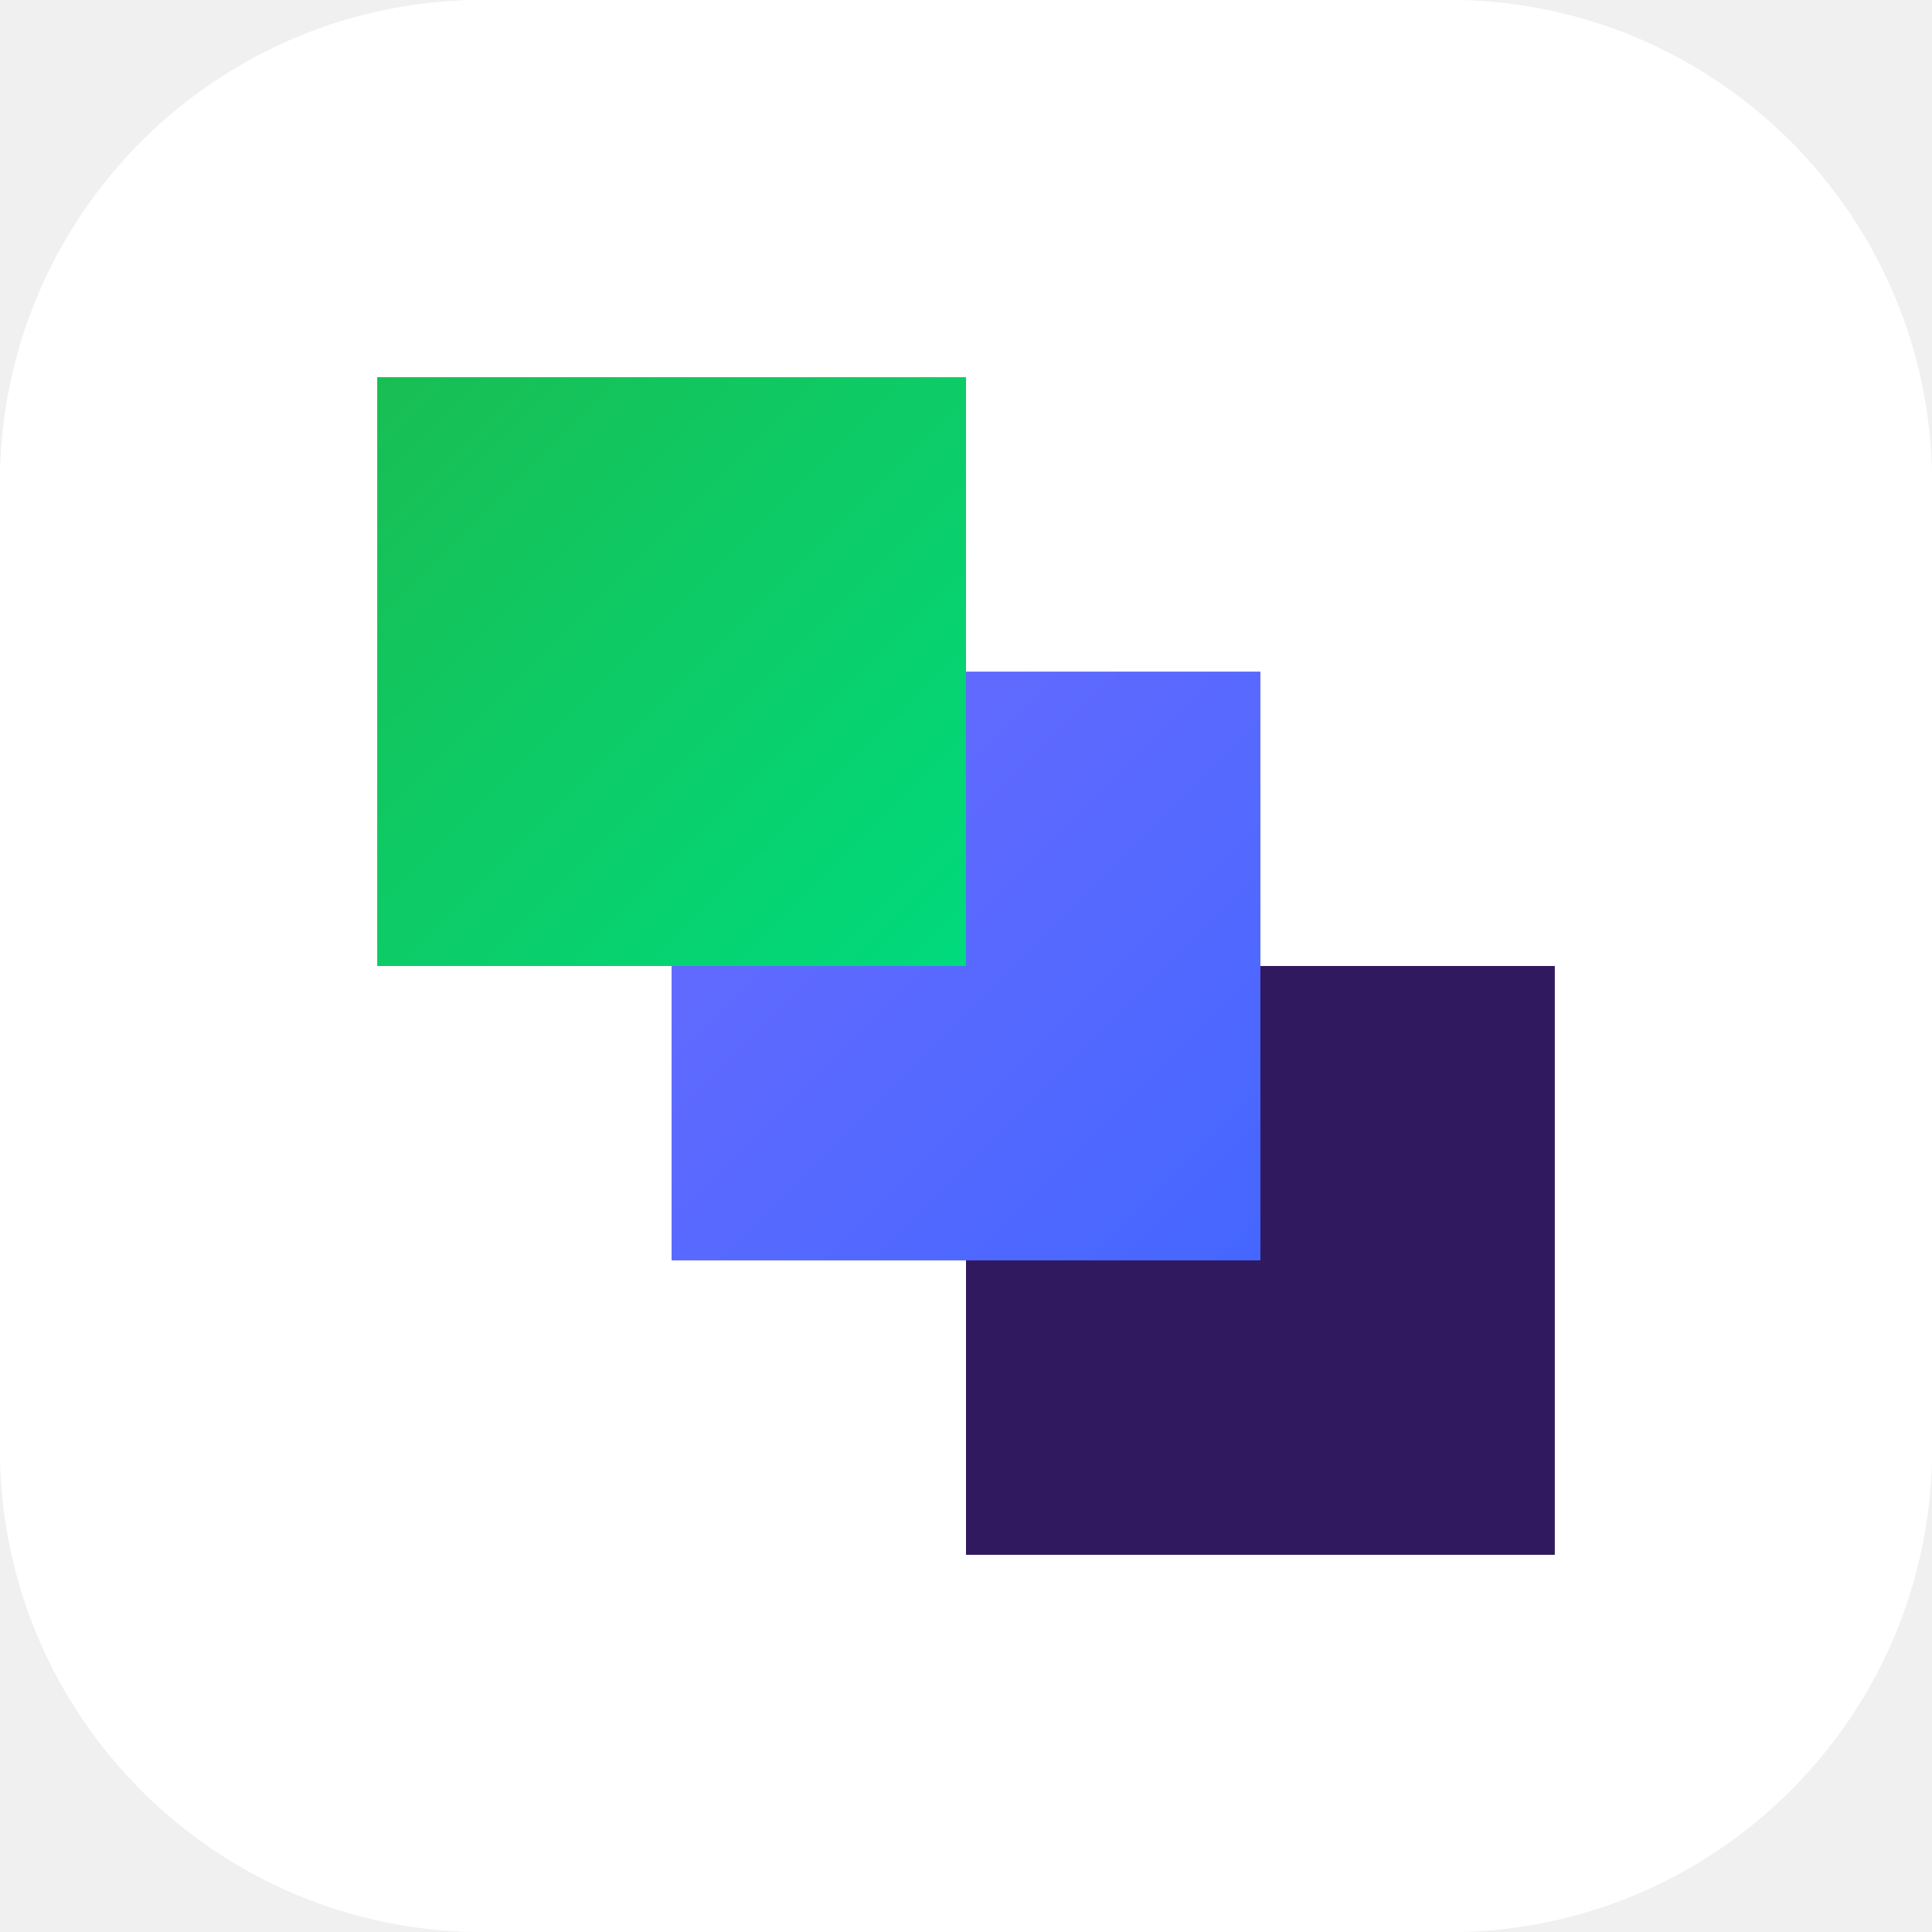
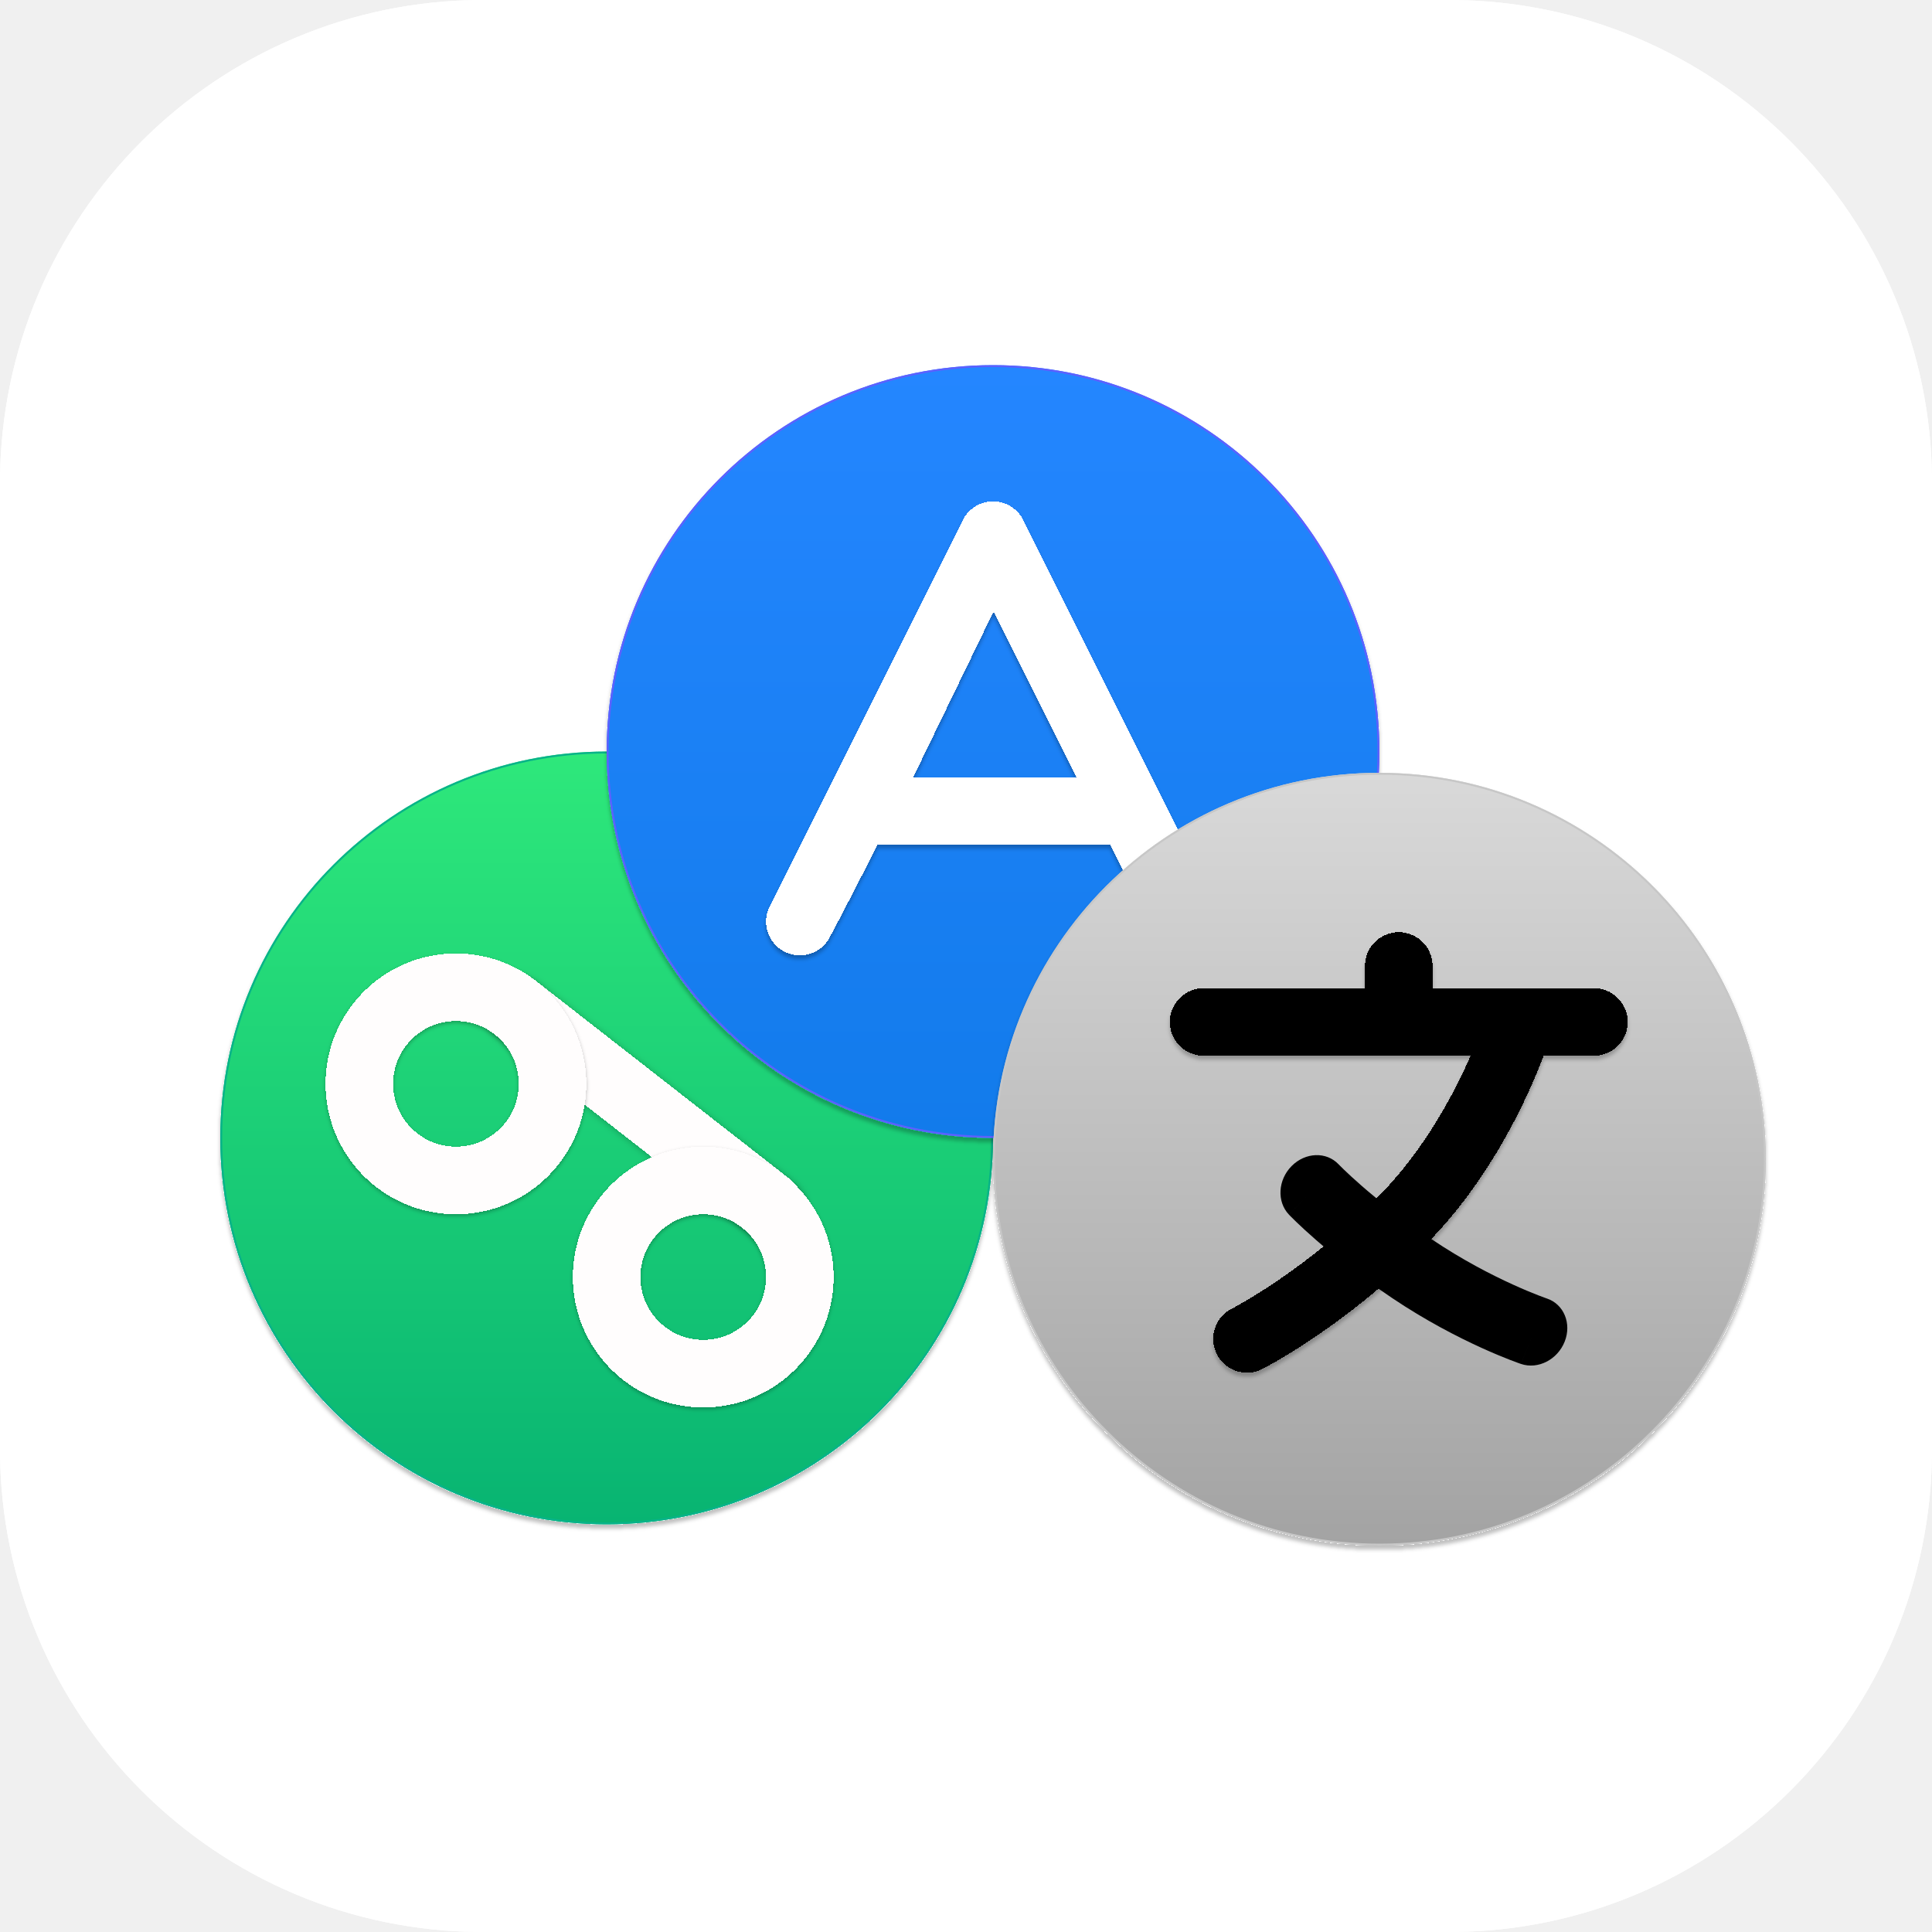
<svg xmlns="http://www.w3.org/2000/svg" version="1.1" width="1000" height="1000">
-   <g clip-path="url(#SvgjsClipPath1141)">
+   <g clip-path="url(#SvgjsClipPath1041)">
    <rect width="1000" height="1000" fill="#ffffff" />
-     <g transform="matrix(2.380952,0,0,2.380952,0,0)">
-       <svg width="420" height="420" viewBox="0 0 420 420" fill="none">
-         <rect width="420" height="420" fill="white" />
-         <path d="M210 210H338V338H210V210Z" fill="#31195F" />
-         <rect x="146" y="146" width="128" height="128" fill="url(#paint0_linear_0_1)" />
-         <rect x="82" y="82" width="128" height="128" fill="url(#paint1_linear_0_1)" />
+     <g transform="matrix(1,0,0,1,0,0)">
+       <svg width="1000" height="1000" viewBox="0 0 1000 1000" fill="none">
+         <rect width="1000" height="1000" fill="white" />
+         <g filter="url(#filter0_d_0_1)">
+           <rect x="114" y="389" width="400" height="400" rx="200" fill="url(#paint0_linear_0_1)" />
+           <rect x="114.5" y="389.5" width="399" height="399" rx="199.5" stroke="#08B389" />
+         </g>
+         <g filter="url(#filter1_d_0_1)">
+           <rect x="314" y="189" width="400" height="400" rx="200" fill="url(#paint1_linear_0_1)" />
+           <rect x="314.5" y="189.5" width="399" height="399" rx="199.5" stroke="#5D60FF" />
+         </g>
+         <g filter="url(#filter2_d_0_1)">
+           <path d="M266 521L398 624" stroke="#FFFDFD" stroke-width="35" stroke-linecap="round" stroke-linejoin="round" shape-rendering="crispEdges" />
+         </g>
+         <g filter="url(#filter3_d_0_1)">
+           <path d="M236 611C263.614 611 286 588.614 286 561C286 533.386 263.614 511 236 511C208.386 511 186 533.386 186 561C186 588.614 208.386 611 236 611Z" stroke="#FFFDFD" stroke-width="35" stroke-linecap="round" stroke-linejoin="round" shape-rendering="crispEdges" />
+         </g>
+         <g filter="url(#filter4_d_0_1)">
+           <path d="M364 711C391.614 711 414 688.614 414 661C414 633.386 391.614 611 364 611C336.386 611 314 633.386 314 661C314 688.614 336.386 711 364 711Z" stroke="#FFFDFD" stroke-width="35" stroke-linecap="round" stroke-linejoin="round" shape-rendering="crispEdges" />
+         </g>
+         <g filter="url(#filter5_d_0_1)">
+           <path d="M614 477L514 277L414 477C414 477 444.729 419.857 514 277M514 277L444.729 419.857H583.271" stroke="white" stroke-width="35" stroke-linecap="round" stroke-linejoin="round" shape-rendering="crispEdges" />
+         </g>
+         <g filter="url(#filter6_d_0_1)">
+           <rect x="514" y="400" width="400" height="400" rx="200" fill="url(#paint2_linear_0_1)" />
+           <rect x="514.5" y="400.5" width="399" height="399" rx="199.5" stroke="#C7C7C7" />
+         </g>
+         <g filter="url(#filter7_d_0_1)">
+           <path d="M623 528.95H825M724 500V528.95M786.634 528.95C786.634 528.95 769.59 585.644 728.91 628.466C688.229 671.287 645.444 693 645.444 693" stroke="black" stroke-width="35" stroke-linecap="round" stroke-linejoin="round" shape-rendering="crispEdges" />
+         </g>
+         <path d="M787.314 705.99C796.086 708.939 806.192 703.746 809.884 694.39C813.577 685.035 809.459 675.059 800.686 672.11L794 689.05L787.314 705.99ZM692.866 602.659C686.533 595.974 675.639 596.374 668.533 603.553C661.428 610.732 660.801 621.971 667.134 628.656L680 615.658L692.866 602.659ZM794 689.05C800.686 672.11 800.688 672.11 800.691 672.111C800.691 672.111 800.693 672.112 800.694 672.112C800.697 672.113 800.698 672.114 800.7 672.114C800.702 672.115 800.703 672.115 800.702 672.115C800.701 672.114 800.692 672.111 800.676 672.106C800.644 672.095 800.583 672.074 800.496 672.044C800.32 671.983 800.035 671.882 799.647 671.742C798.87 671.462 797.682 671.023 796.134 670.422C793.038 669.22 788.514 667.372 782.978 664.849C771.882 659.793 756.859 652.09 741.176 641.535L730.843 656.678L720.51 671.821C737.892 683.52 754.448 692.002 766.664 697.569C772.785 700.357 777.85 702.43 781.429 703.82C783.219 704.515 784.64 705.04 785.638 705.4C786.137 705.581 786.531 705.719 786.812 705.817C786.953 705.866 787.066 705.905 787.15 705.934C787.192 705.948 787.226 705.96 787.254 705.969C787.267 705.974 787.279 705.978 787.289 705.981C787.294 705.983 787.299 705.984 787.303 705.986C787.305 705.987 787.308 705.987 787.309 705.988C787.311 705.989 787.314 705.99 794 689.05ZM730.843 656.678L741.176 641.535C725.227 630.801 713.011 620.938 704.841 613.82C700.758 610.263 697.691 607.396 695.681 605.456C694.676 604.486 693.936 603.748 693.465 603.272C693.229 603.034 693.061 602.862 692.961 602.758C692.911 602.707 692.878 602.672 692.862 602.656C692.854 602.647 692.85 602.643 692.851 602.644C692.851 602.644 692.853 602.646 692.855 602.648C692.856 602.65 692.858 602.651 692.86 602.653C692.86 602.654 692.862 602.656 692.862 602.656C692.864 602.658 692.866 602.659 680 615.658C667.134 628.656 667.136 628.658 667.138 628.66C667.139 628.661 667.141 628.663 667.142 628.665C667.145 628.668 667.148 628.671 667.151 628.674C667.158 628.682 667.166 628.69 667.175 628.699C667.193 628.718 667.215 628.741 667.242 628.769C667.295 628.825 667.366 628.899 667.454 628.99C667.631 629.172 667.877 629.425 668.192 629.743C668.823 630.38 669.729 631.282 670.907 632.42C673.264 634.693 676.708 637.909 681.202 641.825C690.187 649.653 703.392 660.3 720.51 671.821L730.843 656.678Z" fill="black" />
        <defs>
-           <linearGradient id="paint0_linear_0_1" x1="274" y1="274" x2="146" y2="146" gradientUnits="userSpaceOnUse">
-             <stop stop-color="#4567FF" />
-             <stop offset="1" stop-color="#6B6BFF" />
+           <filter id="filter0_d_0_1" x="112" y="389" width="404" height="404" filterUnits="userSpaceOnUse" color-interpolation-filters="sRGB">
+             <feFlood flood-opacity="0" result="BackgroundImageFix" />
+             <feColorMatrix in="SourceAlpha" type="matrix" values="0 0 0 0 0 0 0 0 0 0 0 0 0 0 0 0 0 0 127 0" result="hardAlpha" />
+             <feOffset dy="2" />
+             <feGaussianBlur stdDeviation="1" />
+             <feComposite in2="hardAlpha" operator="out" />
+             <feColorMatrix type="matrix" values="0 0 0 0 0 0 0 0 0 0 0 0 0 0 0 0 0 0 0.25 0" />
+             <feBlend mode="normal" in2="BackgroundImageFix" result="effect1_dropShadow_0_1" />
+             <feBlend mode="normal" in="SourceGraphic" in2="effect1_dropShadow_0_1" result="shape" />
+           </filter>
+           <filter id="filter1_d_0_1" x="312" y="189" width="404" height="404" filterUnits="userSpaceOnUse" color-interpolation-filters="sRGB">
+             <feFlood flood-opacity="0" result="BackgroundImageFix" />
+             <feColorMatrix in="SourceAlpha" type="matrix" values="0 0 0 0 0 0 0 0 0 0 0 0 0 0 0 0 0 0 127 0" result="hardAlpha" />
+             <feOffset dy="2" />
+             <feGaussianBlur stdDeviation="1" />
+             <feComposite in2="hardAlpha" operator="out" />
+             <feColorMatrix type="matrix" values="0 0 0 0 0 0 0 0 0 0 0 0 0 0 0 0 0 0 0.25 0" />
+             <feBlend mode="normal" in2="BackgroundImageFix" result="effect1_dropShadow_0_1" />
+             <feBlend mode="normal" in="SourceGraphic" in2="effect1_dropShadow_0_1" result="shape" />
+           </filter>
+           <filter id="filter2_d_0_1" x="246.499" y="501.499" width="175.001" height="146.002" filterUnits="userSpaceOnUse" color-interpolation-filters="sRGB">
+             <feFlood flood-opacity="0" result="BackgroundImageFix" />
+             <feColorMatrix in="SourceAlpha" type="matrix" values="0 0 0 0 0 0 0 0 0 0 0 0 0 0 0 0 0 0 127 0" result="hardAlpha" />
+             <feOffset dx="2" dy="2" />
+             <feGaussianBlur stdDeviation="2" />
+             <feComposite in2="hardAlpha" operator="out" />
+             <feColorMatrix type="matrix" values="0 0 0 0 0 0 0 0 0 0 0 0 0 0 0 0 0 0 0.25 0" />
+             <feBlend mode="normal" in2="BackgroundImageFix" result="effect1_dropShadow_0_1" />
+             <feBlend mode="normal" in="SourceGraphic" in2="effect1_dropShadow_0_1" result="shape" />
+           </filter>
+           <filter id="filter3_d_0_1" x="166.5" y="492.5" width="139" height="139" filterUnits="userSpaceOnUse" color-interpolation-filters="sRGB">
+             <feFlood flood-opacity="0" result="BackgroundImageFix" />
+             <feColorMatrix in="SourceAlpha" type="matrix" values="0 0 0 0 0 0 0 0 0 0 0 0 0 0 0 0 0 0 127 0" result="hardAlpha" />
+             <feOffset dy="1" />
+             <feGaussianBlur stdDeviation="1" />
+             <feComposite in2="hardAlpha" operator="out" />
+             <feColorMatrix type="matrix" values="0 0 0 0 0 0 0 0 0 0 0 0 0 0 0 0 0 0 0.25 0" />
+             <feBlend mode="normal" in2="BackgroundImageFix" result="effect1_dropShadow_0_1" />
+             <feBlend mode="normal" in="SourceGraphic" in2="effect1_dropShadow_0_1" result="shape" />
+           </filter>
+           <filter id="filter4_d_0_1" x="294.5" y="592.5" width="139" height="139" filterUnits="userSpaceOnUse" color-interpolation-filters="sRGB">
+             <feFlood flood-opacity="0" result="BackgroundImageFix" />
+             <feColorMatrix in="SourceAlpha" type="matrix" values="0 0 0 0 0 0 0 0 0 0 0 0 0 0 0 0 0 0 127 0" result="hardAlpha" />
+             <feOffset dy="1" />
+             <feGaussianBlur stdDeviation="1" />
+             <feComposite in2="hardAlpha" operator="out" />
+             <feColorMatrix type="matrix" values="0 0 0 0 0 0 0 0 0 0 0 0 0 0 0 0 0 0 0.25 0" />
+             <feBlend mode="normal" in2="BackgroundImageFix" result="effect1_dropShadow_0_1" />
+             <feBlend mode="normal" in="SourceGraphic" in2="effect1_dropShadow_0_1" result="shape" />
+           </filter>
+           <filter id="filter5_d_0_1" x="394.496" y="259.5" width="239.008" height="239.004" filterUnits="userSpaceOnUse" color-interpolation-filters="sRGB">
+             <feFlood flood-opacity="0" result="BackgroundImageFix" />
+             <feColorMatrix in="SourceAlpha" type="matrix" values="0 0 0 0 0 0 0 0 0 0 0 0 0 0 0 0 0 0 127 0" result="hardAlpha" />
+             <feOffset dy="2" />
+             <feGaussianBlur stdDeviation="1" />
+             <feComposite in2="hardAlpha" operator="out" />
+             <feColorMatrix type="matrix" values="0 0 0 0 0 0 0 0 0 0 0 0 0 0 0 0 0 0 0.25 0" />
+             <feBlend mode="normal" in2="BackgroundImageFix" result="effect1_dropShadow_0_1" />
+             <feBlend mode="normal" in="SourceGraphic" in2="effect1_dropShadow_0_1" result="shape" />
+           </filter>
+           <filter id="filter6_d_0_1" x="512" y="400" width="404" height="404" filterUnits="userSpaceOnUse" color-interpolation-filters="sRGB">
+             <feFlood flood-opacity="0" result="BackgroundImageFix" />
+             <feColorMatrix in="SourceAlpha" type="matrix" values="0 0 0 0 0 0 0 0 0 0 0 0 0 0 0 0 0 0 127 0" result="hardAlpha" />
+             <feOffset dy="2" />
+             <feGaussianBlur stdDeviation="1" />
+             <feComposite in2="hardAlpha" operator="out" />
+             <feColorMatrix type="matrix" values="0 0 0 0 0 0 0 0 0 0 0 0 0 0 0 0 0 0 0.25 0" />
+             <feBlend mode="normal" in2="BackgroundImageFix" result="effect1_dropShadow_0_1" />
+             <feBlend mode="normal" in="SourceGraphic" in2="effect1_dropShadow_0_1" result="shape" />
+           </filter>
+           <filter id="filter7_d_0_1" x="603.5" y="482.5" width="241" height="232.004" filterUnits="userSpaceOnUse" color-interpolation-filters="sRGB">
+             <feFlood flood-opacity="0" result="BackgroundImageFix" />
+             <feColorMatrix in="SourceAlpha" type="matrix" values="0 0 0 0 0 0 0 0 0 0 0 0 0 0 0 0 0 0 127 0" result="hardAlpha" />
+             <feOffset dy="2" />
+             <feGaussianBlur stdDeviation="1" />
+             <feComposite in2="hardAlpha" operator="out" />
+             <feColorMatrix type="matrix" values="0 0 0 0 0 0 0 0 0 0 0 0 0 0 0 0 0 0 0.25 0" />
+             <feBlend mode="normal" in2="BackgroundImageFix" result="effect1_dropShadow_0_1" />
+             <feBlend mode="normal" in="SourceGraphic" in2="effect1_dropShadow_0_1" result="shape" />
+           </filter>
+           <linearGradient id="paint0_linear_0_1" x1="314" y1="389" x2="314" y2="789" gradientUnits="userSpaceOnUse">
+             <stop stop-color="#2EE87B" />
+             <stop offset="1" stop-color="#08B472" />
          </linearGradient>
-           <linearGradient id="paint1_linear_0_1" x1="210" y1="210" x2="82" y2="82" gradientUnits="userSpaceOnUse">
-             <stop stop-color="#00DA7C" />
-             <stop offset="1" stop-color="#19BE53" />
+           <linearGradient id="paint1_linear_0_1" x1="514" y1="189" x2="514" y2="589" gradientUnits="userSpaceOnUse">
+             <stop stop-color="#2486FF" />
+             <stop offset="1" stop-color="#127BEB" />
          </linearGradient>
-           <clipPath id="SvgjsClipPath1141">
+           <linearGradient id="paint2_linear_0_1" x1="714" y1="400" x2="714" y2="800" gradientUnits="userSpaceOnUse">
+             <stop stop-color="#D9D9D9" />
+             <stop offset="1" stop-color="#A3A3A3" />
+           </linearGradient>
+           <clipPath id="SvgjsClipPath1041">
            <rect width="1000" height="1000" x="0" y="0" rx="250" ry="250" />
          </clipPath>
        </defs>
      </svg>
    </g>
  </g>
</svg>
